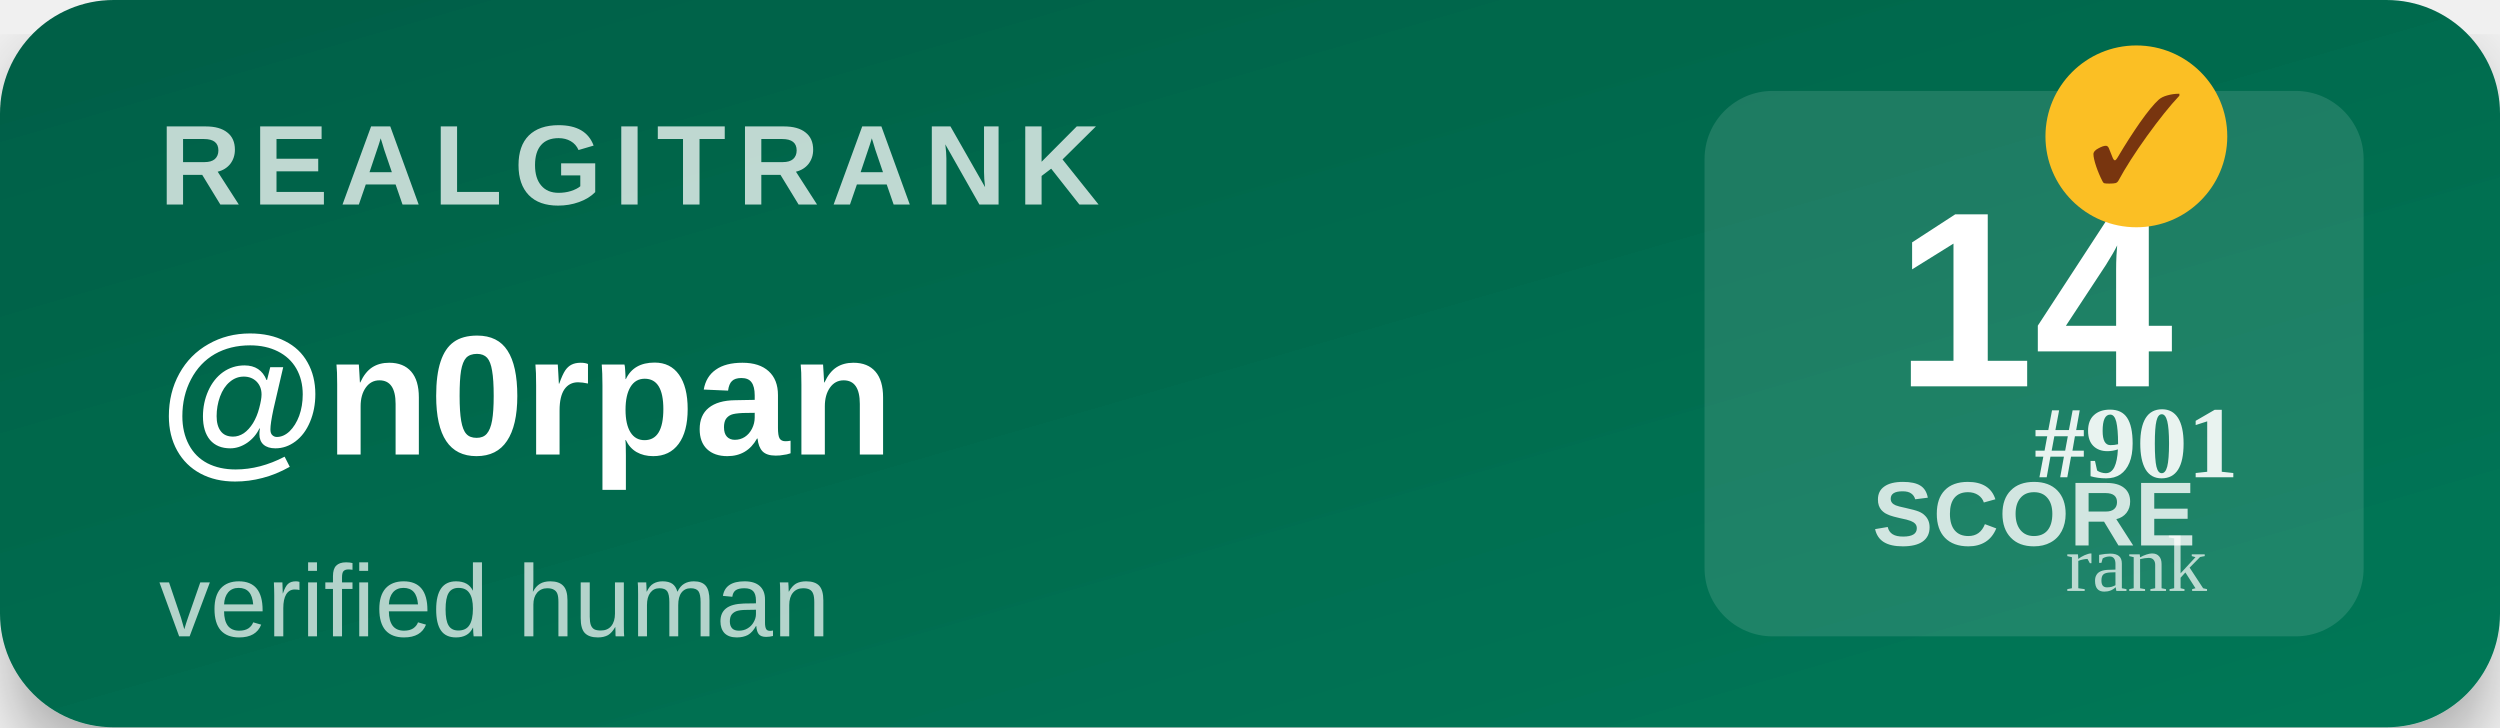
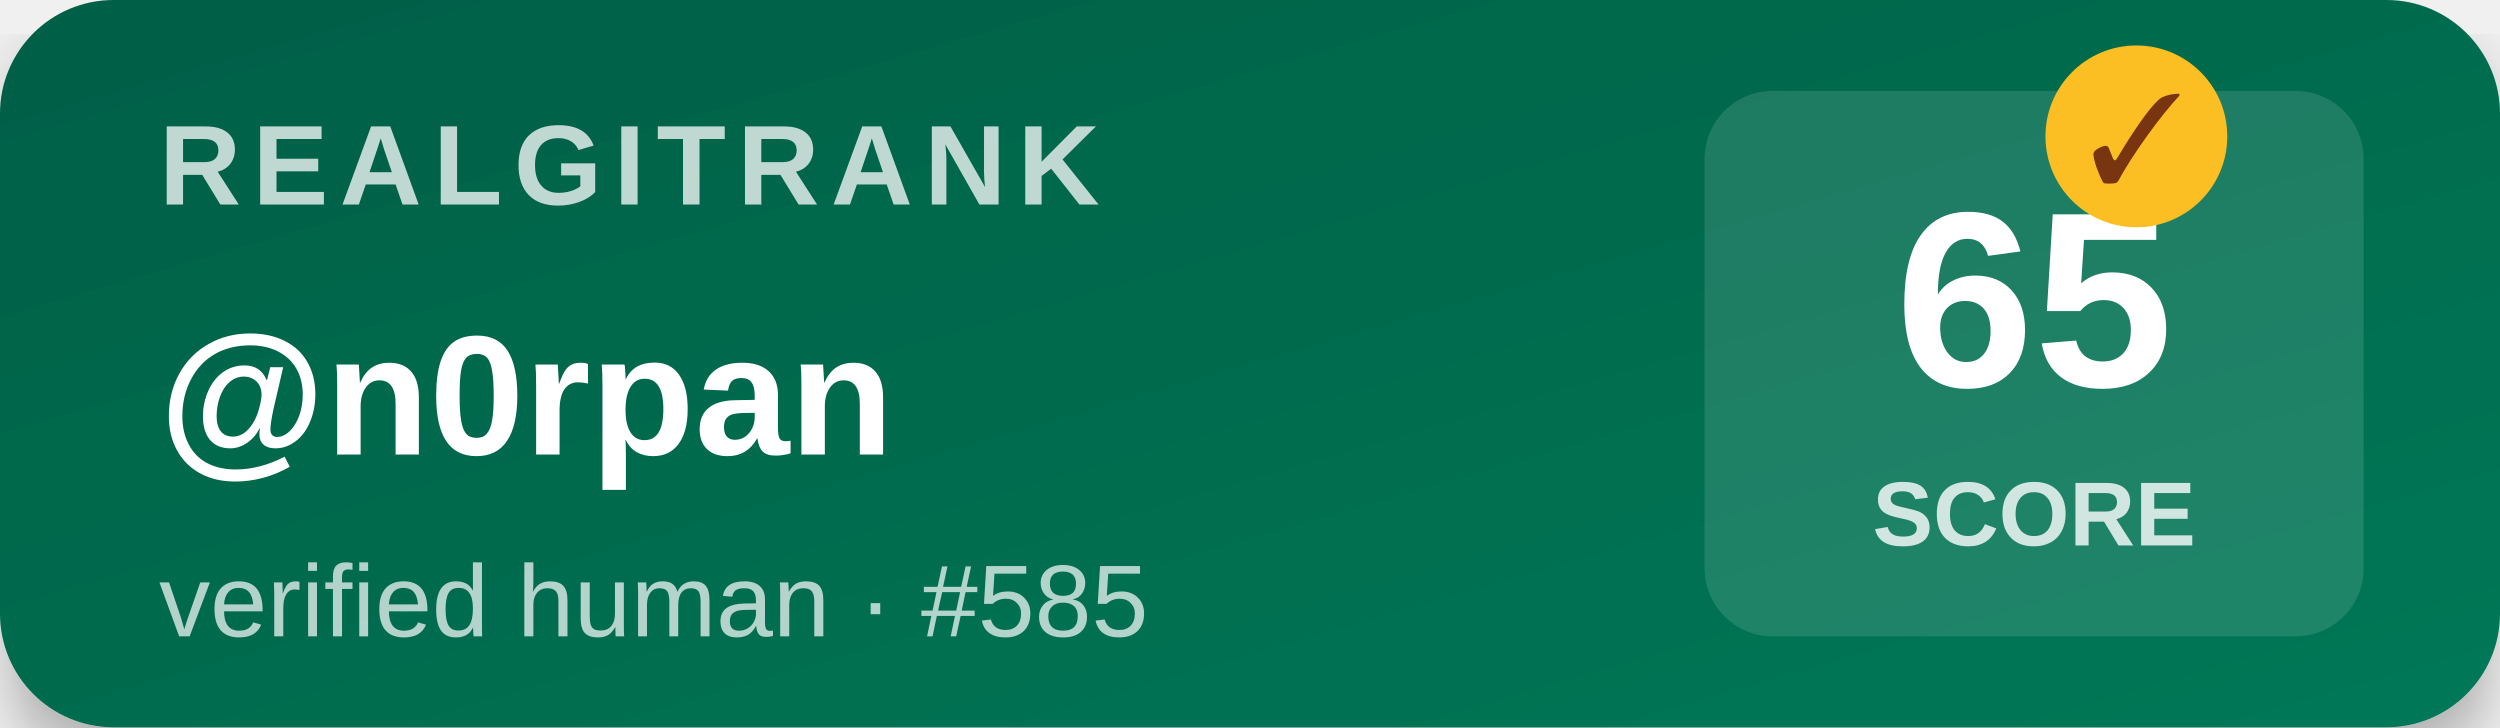
<svg xmlns="http://www.w3.org/2000/svg" width="220" height="64" viewBox="0 0 220 64">
  <defs>
    <linearGradient id="bg" x1="0" y1="0" x2="1" y2="1">
      <stop offset="0%" stop-color="#065f46" />
      <stop offset="100%" stop-color="#047857" />
    </linearGradient>
    <filter id="shadow">
      <feDropShadow dx="0" dy="3" stdDeviation="3" flood-opacity="0.3" />
    </filter>
  </defs>
  <rect width="220" height="64" rx="10" fill="url(#bg)" filter="url(#shadow)" />
  <text x="14" y="18" font-family="Segoe UI,Arial,sans-serif" font-size="10" font-weight="700" fill="#ffffff" opacity="0.75" letter-spacing="1">REALGITRANK</text>
  <text x="14" y="40" font-family="Segoe UI,Arial,sans-serif" font-size="15" font-weight="800" fill="#ffffff">@n0rpan</text>
-   <text x="14" y="56" font-family="Segoe UI,Arial,sans-serif" font-size="9" fill="#ffffff" opacity="0.7">verified human</text>
+   <text x="14" y="56" font-family="Segoe UI,Arial,sans-serif" font-size="9" fill="#ffffff" opacity="0.7">verified human · #585</text>
  <rect x="150" y="8" width="58" height="48" rx="6" fill="#ffffff" opacity="0.12" />
-   <text x="179" y="34" text-anchor="middle" font-family="Segoe UI,Arial,sans-serif" font-size="22" font-weight="900" fill="#ffffff">14</text>
+   <text x="179" y="34" text-anchor="middle" font-family="Segoe UI,Arial,sans-serif" font-size="22" font-weight="900" fill="#ffffff">65</text>
  <text x="179" y="48" text-anchor="middle" font-family="Segoe UI,Arial,sans-serif" font-size="8" font-weight="600" fill="#ffffff" opacity="0.8">SCORE</text>
  <g transform="translate(188,12)">
    <circle r="8" fill="#fbbf24" />
    <text y="4" text-anchor="middle" font-size="11" font-weight="900" fill="#78350f">✓</text>
  </g>
-   <text x="188" y="42" text-anchor="middle" font-size="9" font-weight="700" fill="#ffffff" opacity="0.9">#901</text>
-   <text x="188" y="52" text-anchor="middle" font-size="7" fill="#ffffff" opacity="0.7">rank</text>
</svg>
